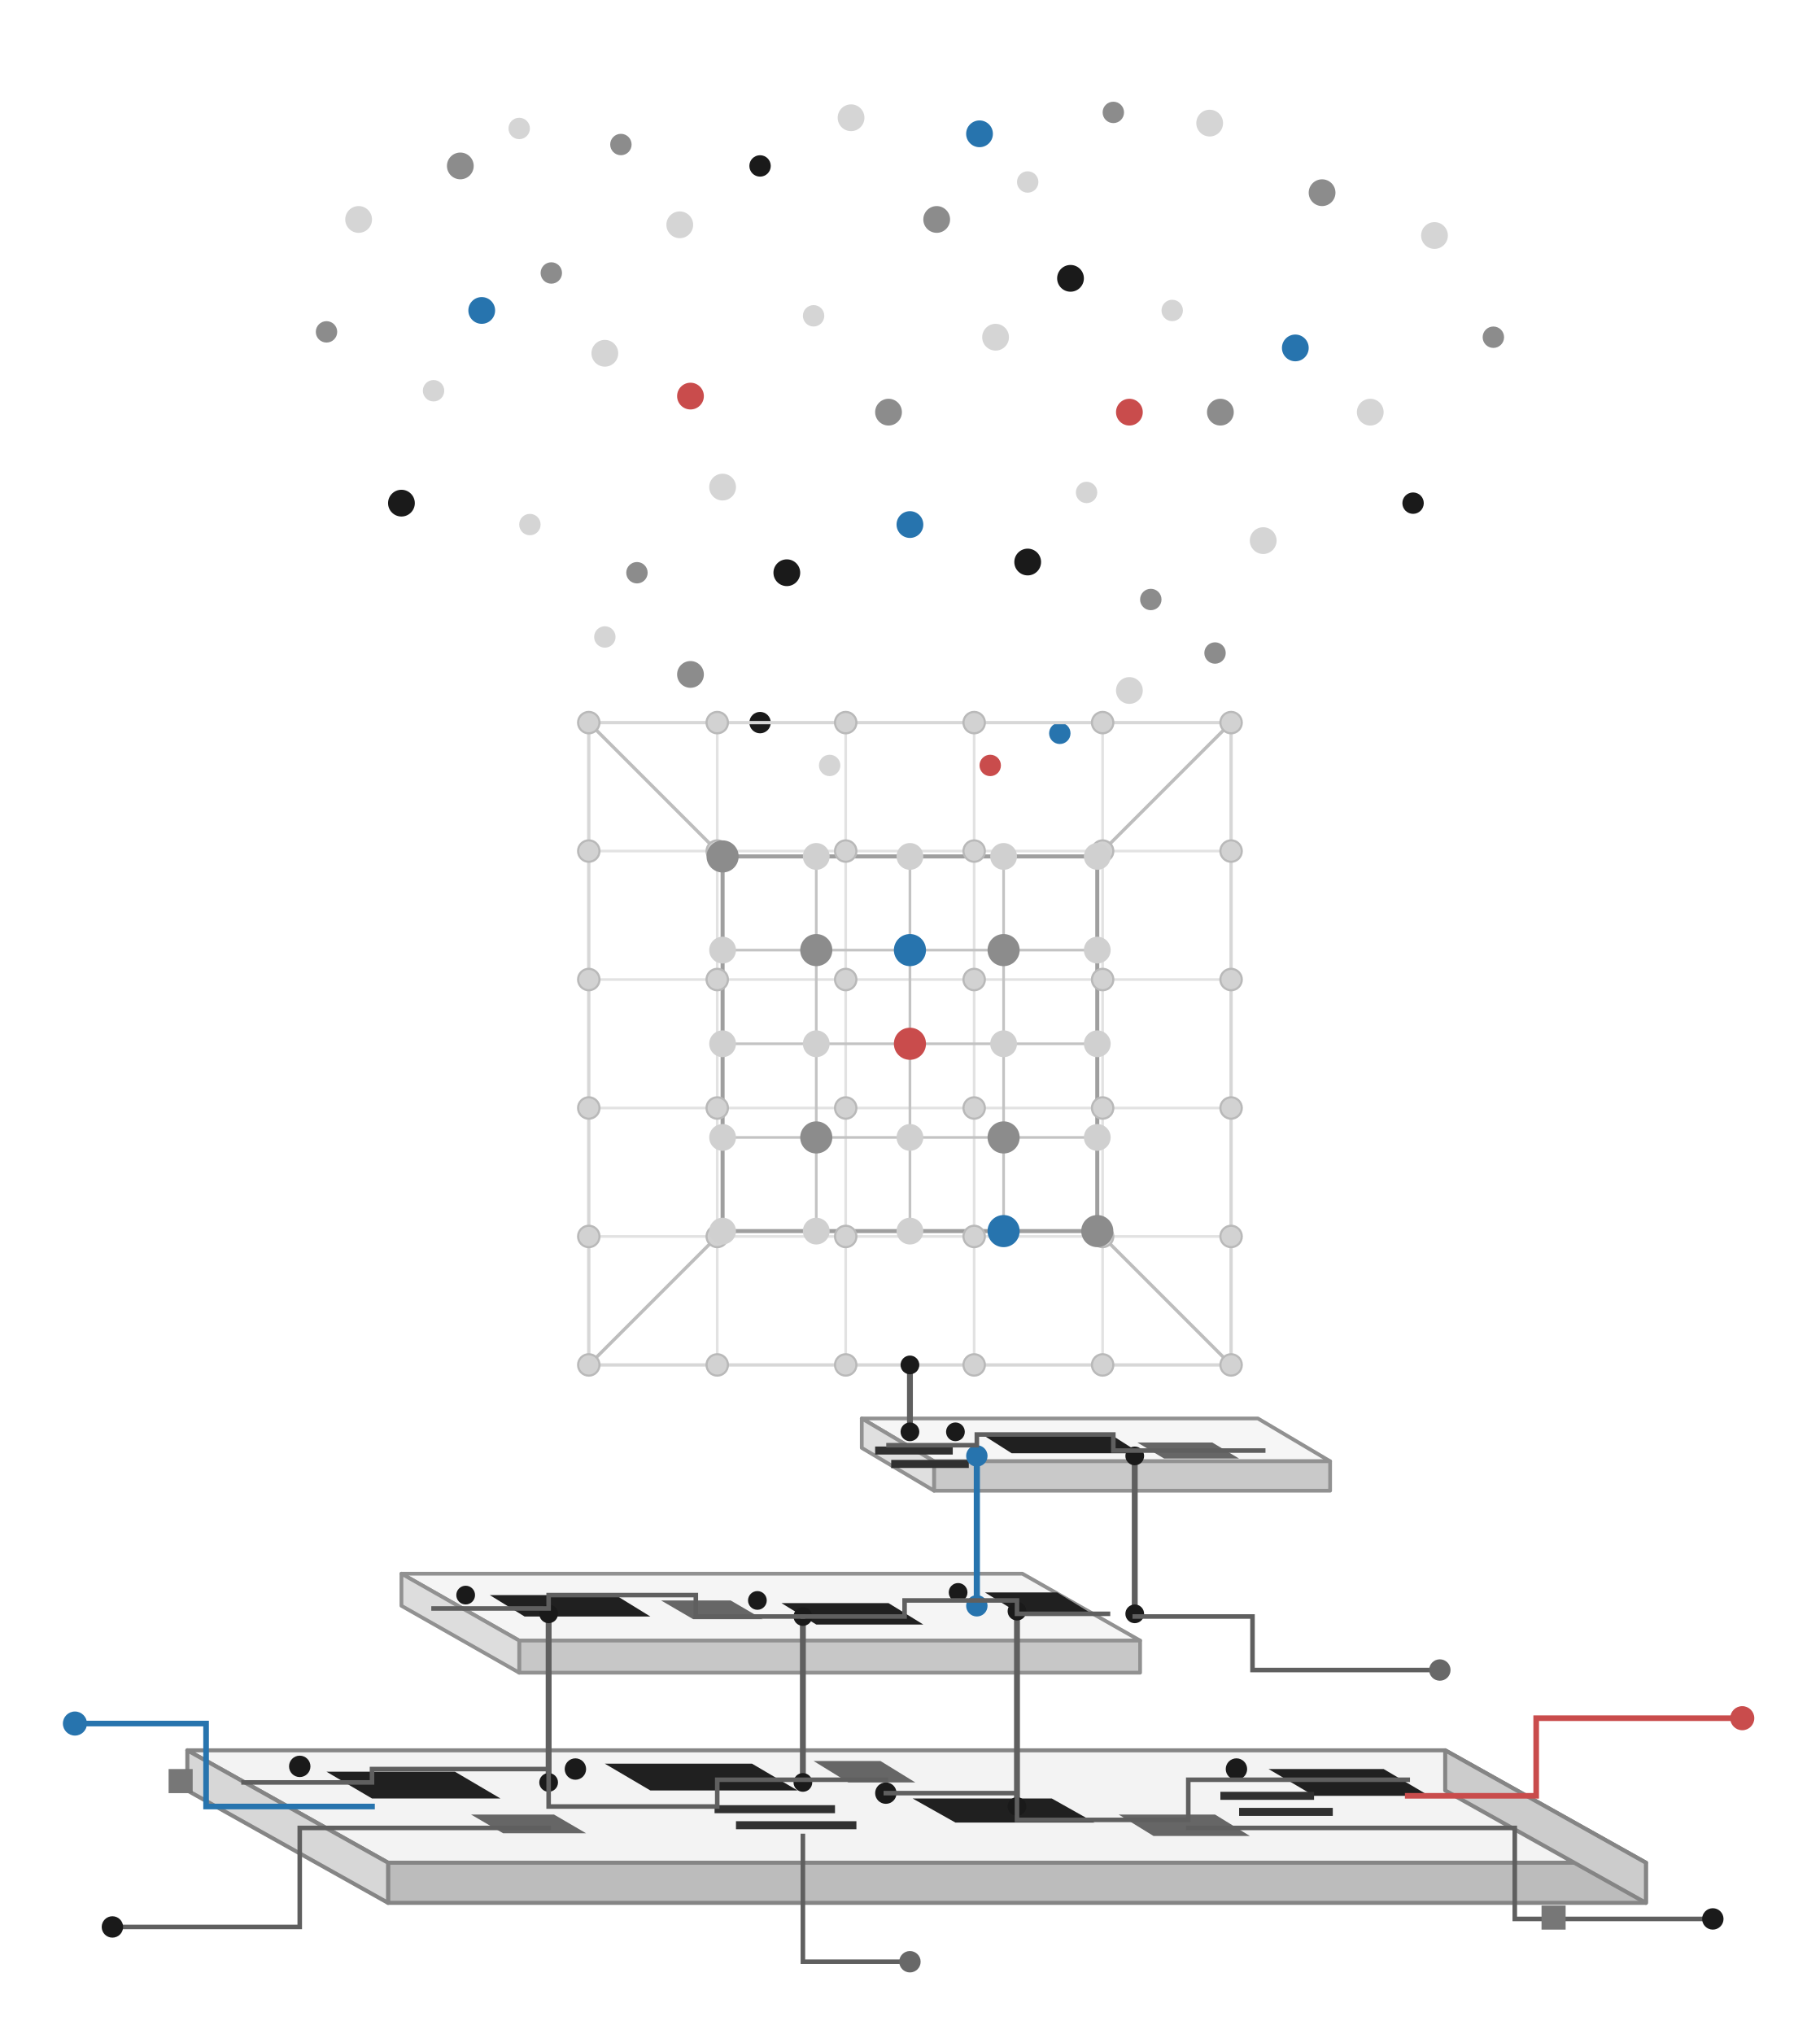
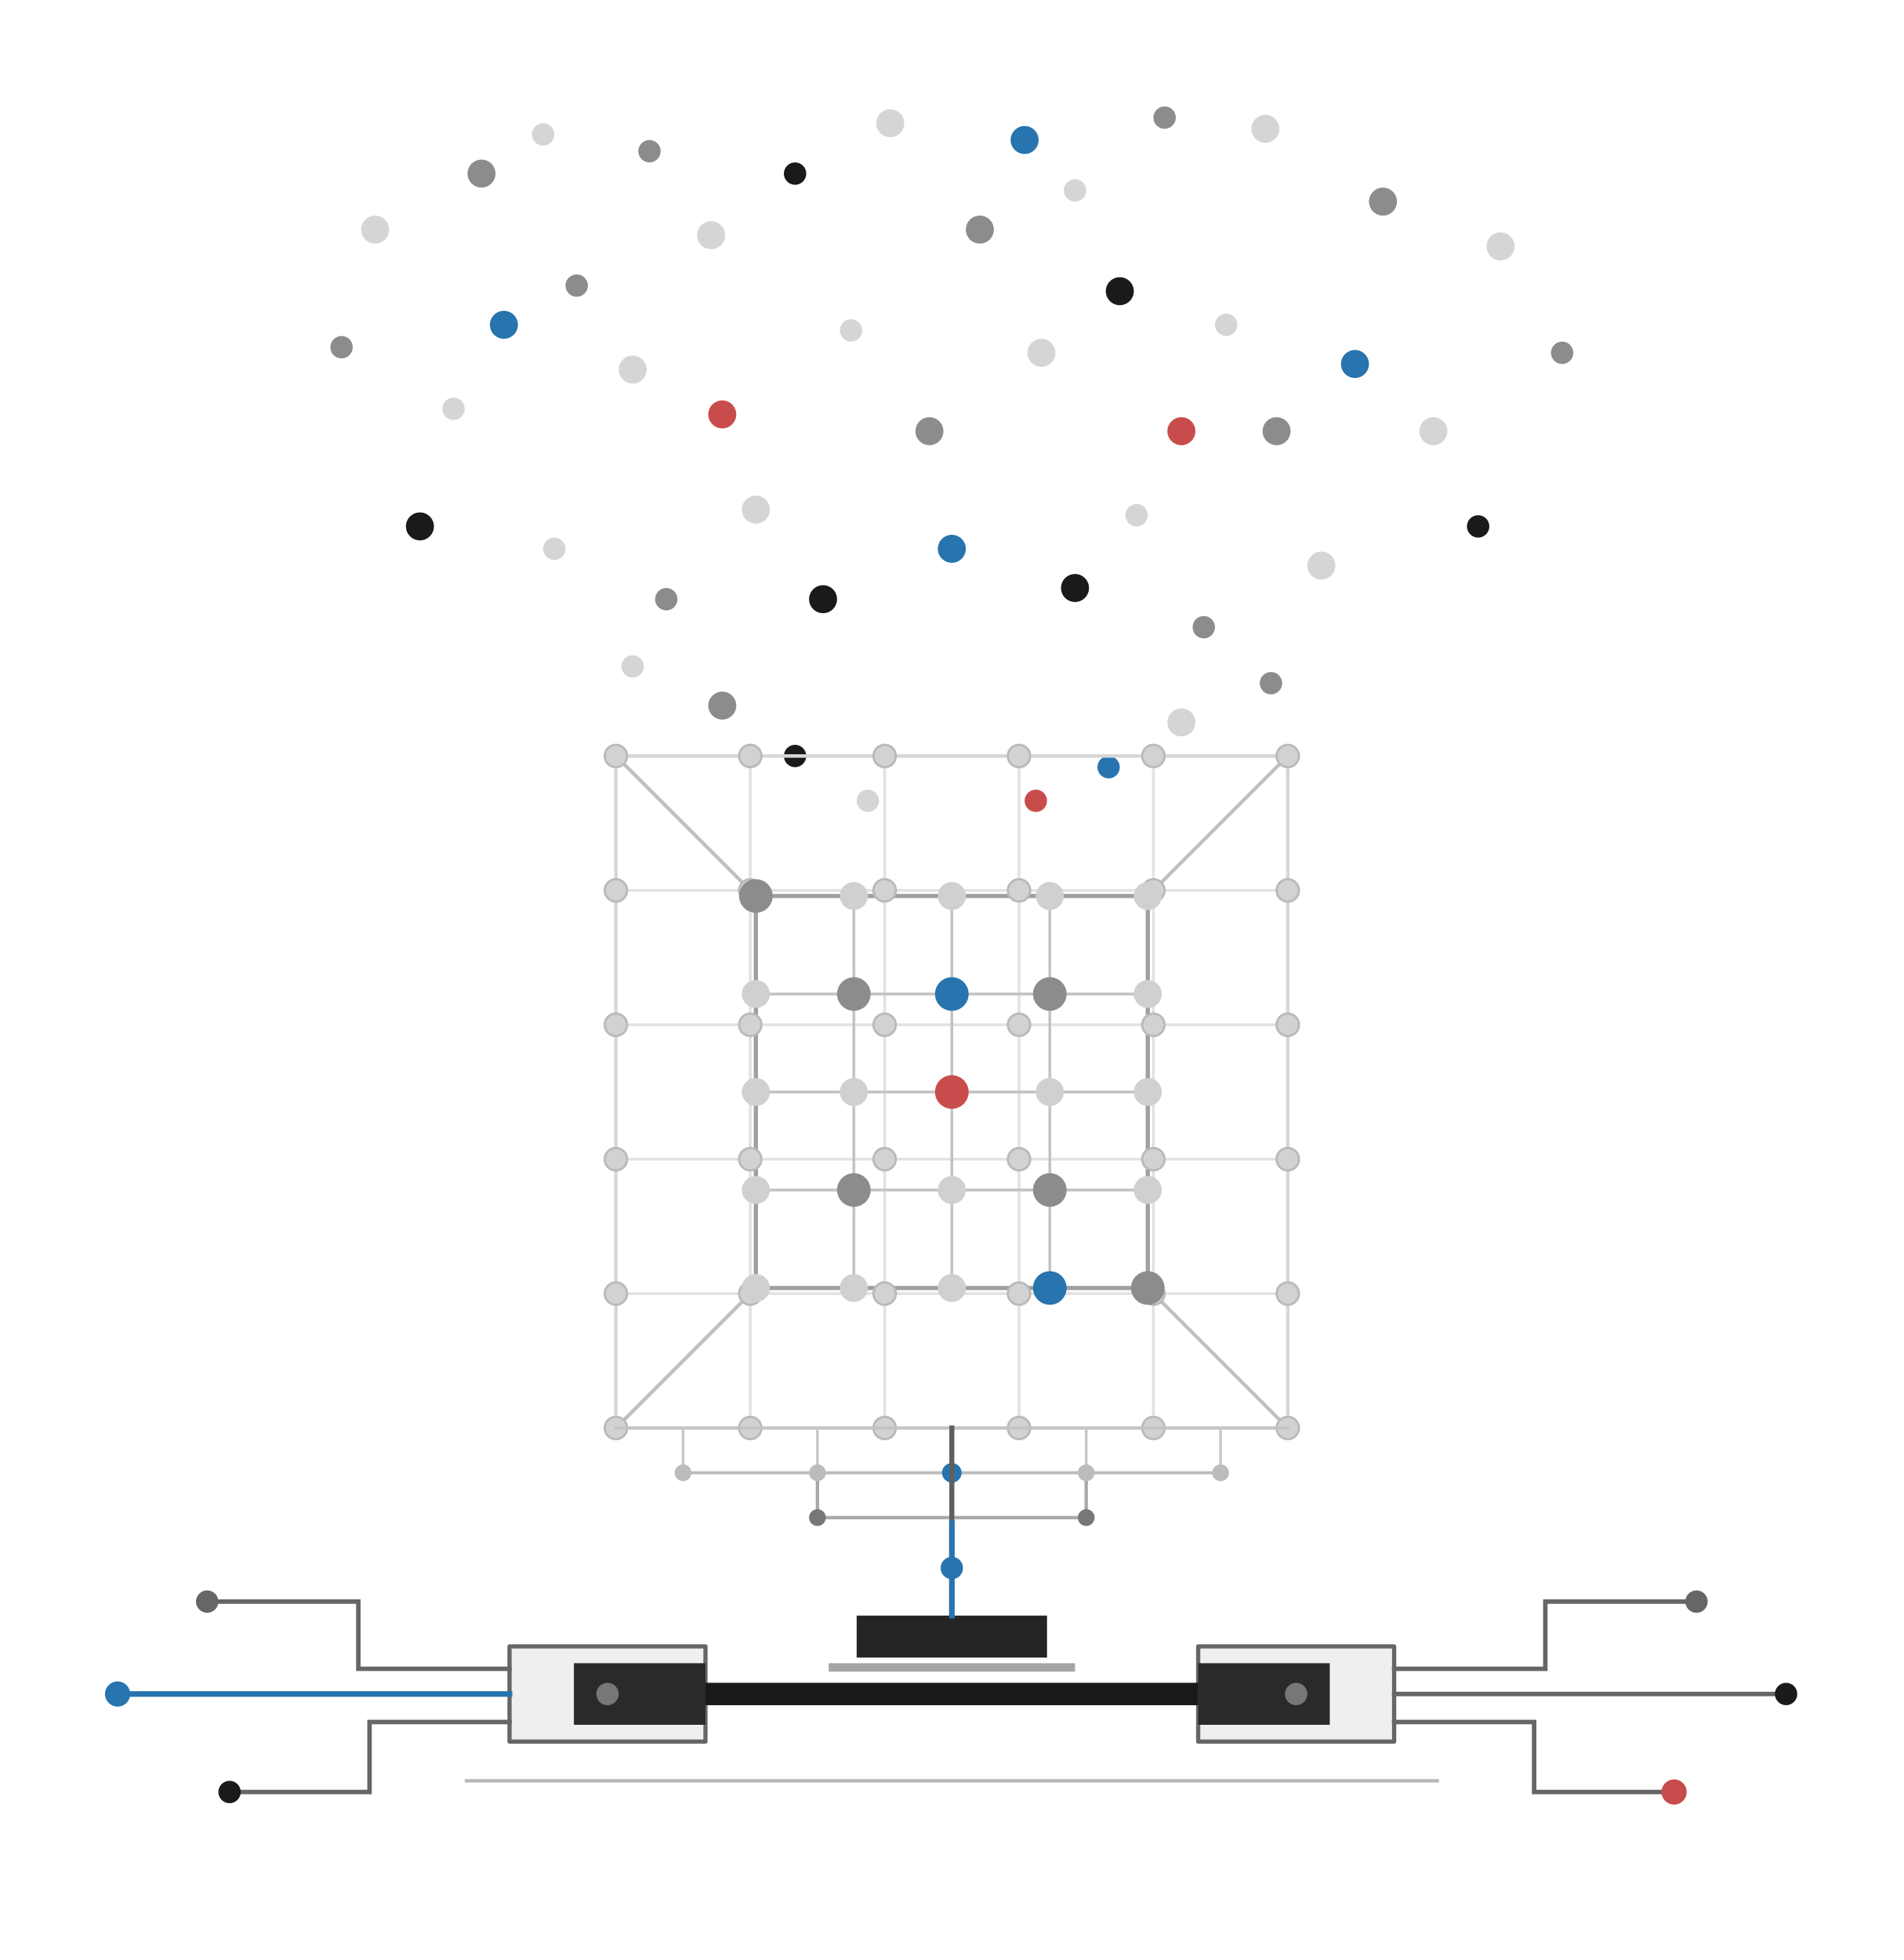
- <svg xmlns="http://www.w3.org/2000/svg" viewBox="0 0 680 760" role="img" aria-hidden="true">
+ <svg xmlns="http://www.w3.org/2000/svg" viewBox="0 0 680 700" role="img" aria-hidden="true">
  <g id="free-atoms" transform="translate(80)">
    <g fill="#d5d5d5">
      <circle cx="54" cy="82" r="5" />
      <circle cx="114" cy="48" r="4" />
      <circle cx="174" cy="84" r="5" />
      <circle cx="238" cy="44" r="5" />
      <circle cx="304" cy="68" r="4" />
      <circle cx="372" cy="46" r="5" />
      <circle cx="456" cy="88" r="5" />
      <circle cx="82" cy="146" r="4" />
      <circle cx="146" cy="132" r="5" />
      <circle cx="224" cy="118" r="4" />
      <circle cx="292" cy="126" r="5" />
      <circle cx="358" cy="116" r="4" />
      <circle cx="432" cy="154" r="5" />
      <circle cx="118" cy="196" r="4" />
      <circle cx="190" cy="182" r="5" />
      <circle cx="326" cy="184" r="4" />
      <circle cx="392" cy="202" r="5" />
    </g>
    <g fill="#8c8c8c">
      <circle cx="42" cy="124" r="4" />
      <circle cx="92" cy="62" r="5" />
      <circle cx="152" cy="54" r="4" />
      <circle cx="270" cy="82" r="5" />
      <circle cx="336" cy="42" r="4" />
      <circle cx="414" cy="72" r="5" />
      <circle cx="478" cy="126" r="4" />
      <circle cx="126" cy="102" r="4" />
      <circle cx="252" cy="154" r="5" />
      <circle cx="376" cy="154" r="5" />
      <circle cx="158" cy="214" r="4" />
      <circle cx="350" cy="224" r="4" />
    </g>
    <g fill="#1a1a1a">
      <circle cx="70" cy="188" r="5" />
      <circle cx="204" cy="62" r="4" />
      <circle cx="320" cy="104" r="5" />
      <circle cx="448" cy="188" r="4" />
      <circle cx="214" cy="214" r="5" />
      <circle cx="304" cy="210" r="5" />
    </g>
    <g fill="#2774ae">
      <circle cx="100" cy="116" r="5" />
      <circle cx="286" cy="50" r="5" />
      <circle cx="404" cy="130" r="5" />
      <circle cx="260" cy="196" r="5" />
    </g>
    <g fill="#c94c4c">
      <circle cx="178" cy="148" r="5" />
      <circle cx="342" cy="154" r="5" />
    </g>
  </g>
  <g id="transition-atoms" transform="translate(80)">
    <circle cx="146" cy="238" r="4" fill="#d5d5d5" />
    <circle cx="374" cy="244" r="4" fill="#8c8c8c" />
    <circle cx="178" cy="252" r="5" fill="#8c8c8c" />
    <circle cx="342" cy="258" r="5" fill="#d5d5d5" />
    <circle cx="204" cy="270" r="4" fill="#1a1a1a" />
    <circle cx="316" cy="274" r="4" fill="#2774ae" />
    <circle cx="230" cy="286" r="4" fill="#d5d5d5" />
    <circle cx="290" cy="286" r="4" fill="#c94c4c" />
  </g>
  <g id="lattice" transform="translate(80)">
    <g fill="none" stroke-linejoin="round">
      <rect x="140" y="270" width="240" height="240" stroke="#d7d7d7" stroke-width="1.25" />
      <path d="M188 270v240M236 270v240M284 270v240M332 270v240" stroke="#e2e2e2" stroke-width="1" />
      <path d="M140 318h240M140 366h240M140 414h240M140 462h240" stroke="#e2e2e2" stroke-width="1" />
      <rect x="190" y="320" width="140" height="140" stroke="#9f9f9f" stroke-width="1.5" />
      <path d="m140 270 50 50m190-50-50 50m50 190-50-50m-190 50 50-50" stroke="#bdbdbd" stroke-width="1.25" />
      <path d="M225 320v140M260 320v140M295 320v140" stroke="#c3c3c3" stroke-width="1" />
      <path d="M190 355h140M190 390h140M190 425h140" stroke="#c3c3c3" stroke-width="1" />
    </g>
    <g fill="#d2d2d2" stroke="#b9b9b9" stroke-width="0.8">
      <circle cx="140" cy="270" r="4" />
      <circle cx="188" cy="270" r="4" />
      <circle cx="236" cy="270" r="4" />
      <circle cx="284" cy="270" r="4" />
      <circle cx="332" cy="270" r="4" />
      <circle cx="380" cy="270" r="4" />
      <circle cx="140" cy="318" r="4" />
      <circle cx="188" cy="318" r="4" />
      <circle cx="236" cy="318" r="4" />
      <circle cx="284" cy="318" r="4" />
      <circle cx="332" cy="318" r="4" />
      <circle cx="380" cy="318" r="4" />
      <circle cx="140" cy="366" r="4" />
      <circle cx="188" cy="366" r="4" />
      <circle cx="236" cy="366" r="4" />
      <circle cx="284" cy="366" r="4" />
      <circle cx="332" cy="366" r="4" />
      <circle cx="380" cy="366" r="4" />
      <circle cx="140" cy="414" r="4" />
      <circle cx="188" cy="414" r="4" />
      <circle cx="236" cy="414" r="4" />
      <circle cx="284" cy="414" r="4" />
      <circle cx="332" cy="414" r="4" />
      <circle cx="380" cy="414" r="4" />
      <circle cx="140" cy="462" r="4" />
      <circle cx="188" cy="462" r="4" />
      <circle cx="236" cy="462" r="4" />
      <circle cx="284" cy="462" r="4" />
      <circle cx="332" cy="462" r="4" />
      <circle cx="380" cy="462" r="4" />
      <circle cx="140" cy="510" r="4" />
      <circle cx="188" cy="510" r="4" />
      <circle cx="236" cy="510" r="4" />
      <circle cx="284" cy="510" r="4" />
      <circle cx="332" cy="510" r="4" />
      <circle cx="380" cy="510" r="4" />
    </g>
    <g fill="#8c8c8c">
      <circle cx="190" cy="320" r="6" />
      <circle cx="225" cy="355" r="6" />
      <circle cx="295" cy="355" r="6" />
      <circle cx="225" cy="425" r="6" />
      <circle cx="295" cy="425" r="6" />
      <circle cx="330" cy="460" r="6" />
    </g>
    <g fill="#d0d0d0">
      <circle cx="225" cy="320" r="5" />
      <circle cx="260" cy="320" r="5" />
      <circle cx="295" cy="320" r="5" />
      <circle cx="330" cy="320" r="5" />
      <circle cx="190" cy="355" r="5" />
      <circle cx="260" cy="355" r="5" />
      <circle cx="330" cy="355" r="5" />
      <circle cx="190" cy="390" r="5" />
      <circle cx="225" cy="390" r="5" />
      <circle cx="295" cy="390" r="5" />
      <circle cx="330" cy="390" r="5" />
      <circle cx="190" cy="425" r="5" />
      <circle cx="260" cy="425" r="5" />
      <circle cx="330" cy="425" r="5" />
      <circle cx="190" cy="460" r="5" />
      <circle cx="225" cy="460" r="5" />
      <circle cx="260" cy="460" r="5" />
      <circle cx="295" cy="460" r="5" />
    </g>
    <circle cx="260" cy="355" r="6" fill="#2774ae" />
    <circle cx="260" cy="390" r="6" fill="#c94c4c" />
    <circle cx="295" cy="460" r="6" fill="#2774ae" />
  </g>
-   <g id="device-interposer" stroke-linejoin="round">
-     <path d="M70 654H540L615 696H145Z" fill="#f3f3f3" stroke="#858585" stroke-width="1.5" />
-     <path d="M145 696H615V711H145Z" fill="#bcbcbc" stroke="#858585" stroke-width="1.5" />
-     <path d="M70 654L145 696V711L70 669Z" fill="#d7d7d7" stroke="#858585" stroke-width="1.5" />
-     <path d="M540 654L615 696V711L540 669Z" fill="#cccccc" stroke="#858585" stroke-width="1.5" />
+   <g id="device-transition" fill="none" stroke-linecap="round" stroke-linejoin="round">
+     <path d="M220 510H460" stroke="#c3c3c3" stroke-width="1" />
+     <path d="M244 510V526M292 510V526M340 510V544M388 510V526M436 510V526" stroke="#c8c8c8" stroke-width="1" />
+     <path d="M244 526H436" stroke="#bcbcbc" stroke-width="1.1" />
+     <path d="M292 526V542M388 526V542M292 542H388" stroke="#a8a8a8" stroke-width="1.2" />
+     <g fill="#bcbcbc" stroke="none">
+       <circle cx="244" cy="526" r="3" />
+       <circle cx="292" cy="526" r="3" />
+       <circle cx="388" cy="526" r="3" />
+       <circle cx="436" cy="526" r="3" />
+     </g>
+     <circle cx="340" cy="526" r="3.5" fill="#2774ae" stroke="none" />
+     <circle cx="292" cy="542" r="3" fill="#777777" stroke="none" />
+     <circle cx="388" cy="542" r="3" fill="#777777" stroke="none" />
  </g>
-   <g id="active-devices" stroke-linejoin="round">
-     <g fill="#202020">
-       <path d="M122 662h48l17 10h-48z" />
-       <path d="M226 659h55l17 10h-55z" />
-       <path d="M341 672h52l16 9h-52z" />
-       <path d="M474 661h43l17 10h-43z" />
-       <path d="M183 596h47l13 8h-47z" />
-       <path d="M292 599h40l13 8h-40z" />
-       <path d="M368 595h27l13 8h-27z" />
-       <path d="M367 536h48l11 7h-48z" />
-     </g>
-     <g fill="#666666">
-       <path d="M176 678h31l12 7h-31z" />
-       <path d="M304 658h25l13 8h-25z" />
-       <path d="M418 678h36l13 8h-36z" />
-       <path d="M247 598h26l12 7h-26z" />
-       <path d="M425 539h28l10 6h-28z" />
-     </g>
-     <g fill="none" stroke="#303030" stroke-width="3">
-       <path d="M267 676h45" />
-       <path d="M275 682h45" />
-       <path d="M456 671h35" />
-       <path d="M463 677h35" />
-       <path d="M327 542h29" />
-       <path d="M333 547h29" />
-     </g>
-     <g fill="#1a1a1a">
-       <circle cx="112" cy="660" r="4" />
-       <circle cx="215" cy="661" r="4" />
-       <circle cx="331" cy="670" r="4" />
-       <circle cx="462" cy="661" r="4" />
-       <circle cx="174" cy="596" r="3.5" />
-       <circle cx="283" cy="598" r="3.5" />
-       <circle cx="358" cy="595" r="3.5" />
-       <circle cx="357" cy="535" r="3.5" />
+   <g id="transistor" stroke-linejoin="round">
+     <path d="M182 588H252V622H182Z" fill="#efefef" stroke="#666666" stroke-width="1.5" />
+     <path d="M428 588H498V622H428Z" fill="#efefef" stroke="#666666" stroke-width="1.5" />
+     <path d="M205 594H252V616H205Z" fill="#2a2a2a" stroke="none" />
+     <path d="M428 594H475V616H428Z" fill="#2a2a2a" stroke="none" />
+     <rect x="252" y="601" width="176" height="8" fill="#191919" />
+     <rect x="306" y="577" width="68" height="15" fill="#242424" />
+     <rect x="296" y="594" width="88" height="3" fill="#a5a5a5" />
+     <path d="M166 636H514" fill="none" stroke="#b8b8b8" stroke-width="1.2" />
+     <circle cx="217" cy="605" r="4" fill="#777777" />
+     <circle cx="463" cy="605" r="4" fill="#777777" />
+   </g>
+   <g id="source-drain-routing" fill="none" stroke="#666666" stroke-width="1.6" stroke-linecap="square" stroke-linejoin="miter">
+     <path d="M182 596H128V572H74" />
+     <path d="M182 605H98V605H42" stroke="#2774ae" stroke-width="2" />
+     <path d="M182 615H132V640H82" />
+     <path d="M498 596H552V572H606" />
+     <path d="M498 605H582V605H638" />
+     <path d="M498 615H548V640H598" />
+     <g stroke="none">
+       <circle cx="74" cy="572" r="4" fill="#666666" />
+       <circle cx="42" cy="605" r="4.5" fill="#2774ae" />
+       <circle cx="82" cy="640" r="4" fill="#1a1a1a" />
+       <circle cx="606" cy="572" r="4" fill="#666666" />
+       <circle cx="638" cy="605" r="4" fill="#1a1a1a" />
+       <circle cx="598" cy="640" r="4.5" fill="#c94c4c" />
    </g>
  </g>
-   <g id="upper-device-tiers" stroke-linejoin="round">
-     <path d="M150 588H382L426 613H194Z" fill="#f5f5f5" stroke="#919191" stroke-width="1.4" />
-     <path d="M194 613H426V625H194Z" fill="#c7c7c7" stroke="#919191" stroke-width="1.4" />
-     <path d="M150 588L194 613V625L150 600Z" fill="#dddddd" stroke="#919191" stroke-width="1.4" />
-     <path d="M322 530H470L497 546H349Z" fill="#f6f6f6" stroke="#919191" stroke-width="1.4" />
-     <path d="M349 546H497V557H349Z" fill="#c9c9c9" stroke="#919191" stroke-width="1.4" />
-     <path d="M322 530L349 546V557L322 541Z" fill="#dfdfdf" stroke="#919191" stroke-width="1.4" />
-     <g fill="#202020" stroke="none">
-       <path d="M183 596h47l13 8h-47z" />
-       <path d="M292 599h40l13 8h-40z" />
-       <path d="M368 595h27l13 8h-27z" />
-       <path d="M367 536h48l11 7h-48z" />
-     </g>
-     <g fill="#666666" stroke="none">
-       <path d="M247 598h26l12 7h-26z" />
-       <path d="M425 539h28l10 6h-28z" />
-     </g>
-     <g fill="none" stroke="#303030" stroke-width="3">
-       <path d="M327 542h29" />
-       <path d="M333 547h29" />
-     </g>
-     <g fill="#1a1a1a" stroke="none">
-       <circle cx="174" cy="596" r="3.5" />
-       <circle cx="283" cy="598" r="3.5" />
-       <circle cx="358" cy="595" r="3.5" />
-       <circle cx="357" cy="535" r="3.5" />
-     </g>
-   </g>
-   <g id="vertical-vias" fill="none" stroke-linecap="round">
-     <path d="M340 510V535" stroke="#5f5f5f" stroke-width="2.2" />
-     <path d="M365 544V600" stroke="#2774ae" stroke-width="2.3" />
-     <path d="M424 544V603" stroke="#5f5f5f" stroke-width="2.2" />
-     <path d="M205 603V666" stroke="#5f5f5f" stroke-width="2.2" />
-     <path d="M300 604V666" stroke="#5f5f5f" stroke-width="2.2" />
-     <path d="M380 602V675" stroke="#5f5f5f" stroke-width="2.2" />
-     <g fill="#1a1a1a" stroke="none">
-       <circle cx="340" cy="510" r="3.5" />
-       <circle cx="340" cy="535" r="3.5" />
-       <circle cx="424" cy="544" r="3.5" />
-       <circle cx="424" cy="603" r="3.5" />
-       <circle cx="205" cy="603" r="3.5" />
-       <circle cx="205" cy="666" r="3.5" />
-       <circle cx="300" cy="604" r="3.5" />
-       <circle cx="300" cy="666" r="3.5" />
-       <circle cx="380" cy="602" r="3.5" />
-       <circle cx="380" cy="675" r="3.5" />
-     </g>
-     <g fill="#2774ae" stroke="none">
-       <circle cx="365" cy="544" r="4" />
-       <circle cx="365" cy="600" r="4" />
-     </g>
-   </g>
-   <g id="signal-routing" fill="none" stroke="#5f5f5f" stroke-width="1.7" stroke-linecap="square" stroke-linejoin="miter">
-     <path d="M332 540H365V536H416V542H472" />
-     <path d="M162 601H205V596H260V604H300" />
-     <path d="M300 604H338V598H380V603H414" />
-     <path d="M91 666H139V661H205V675H268V665H331" />
-     <path d="M331 670H380V680H444V665H526" />
-     <path d="M205 683H112V720H42" />
-     <path d="M300 686V733H340" />
-     <path d="M444 683H566V717H640" />
-     <path d="M139 675H77V644H28" stroke="#2774ae" stroke-width="2.1" />
-     <path d="M526 671H574V642H651" stroke="#c94c4c" stroke-width="2.1" />
-     <path d="M424 604H468V624H538" />
-   </g>
-   <g id="io-nodes" stroke="none">
-     <circle cx="28" cy="644" r="4.5" fill="#2774ae" />
-     <circle cx="42" cy="720" r="4" fill="#1a1a1a" />
-     <circle cx="340" cy="733" r="4" fill="#686868" />
-     <circle cx="538" cy="624" r="4" fill="#686868" />
-     <circle cx="651" cy="642" r="4.5" fill="#c94c4c" />
-     <circle cx="640" cy="717" r="4" fill="#1a1a1a" />
-     <rect x="63" y="661" width="9" height="9" fill="#777777" />
-     <rect x="576" y="712" width="9" height="9" fill="#777777" />
+   <g id="gate-routing" fill="none" stroke-linecap="square" stroke-linejoin="miter">
+     <path d="M340 510V577" stroke="#5f5f5f" stroke-width="1.8" />
+     <path d="M340 544V577" stroke="#2774ae" stroke-width="2" />
+     <circle cx="340" cy="560" r="4" fill="#2774ae" stroke="none" />
  </g>
</svg>
